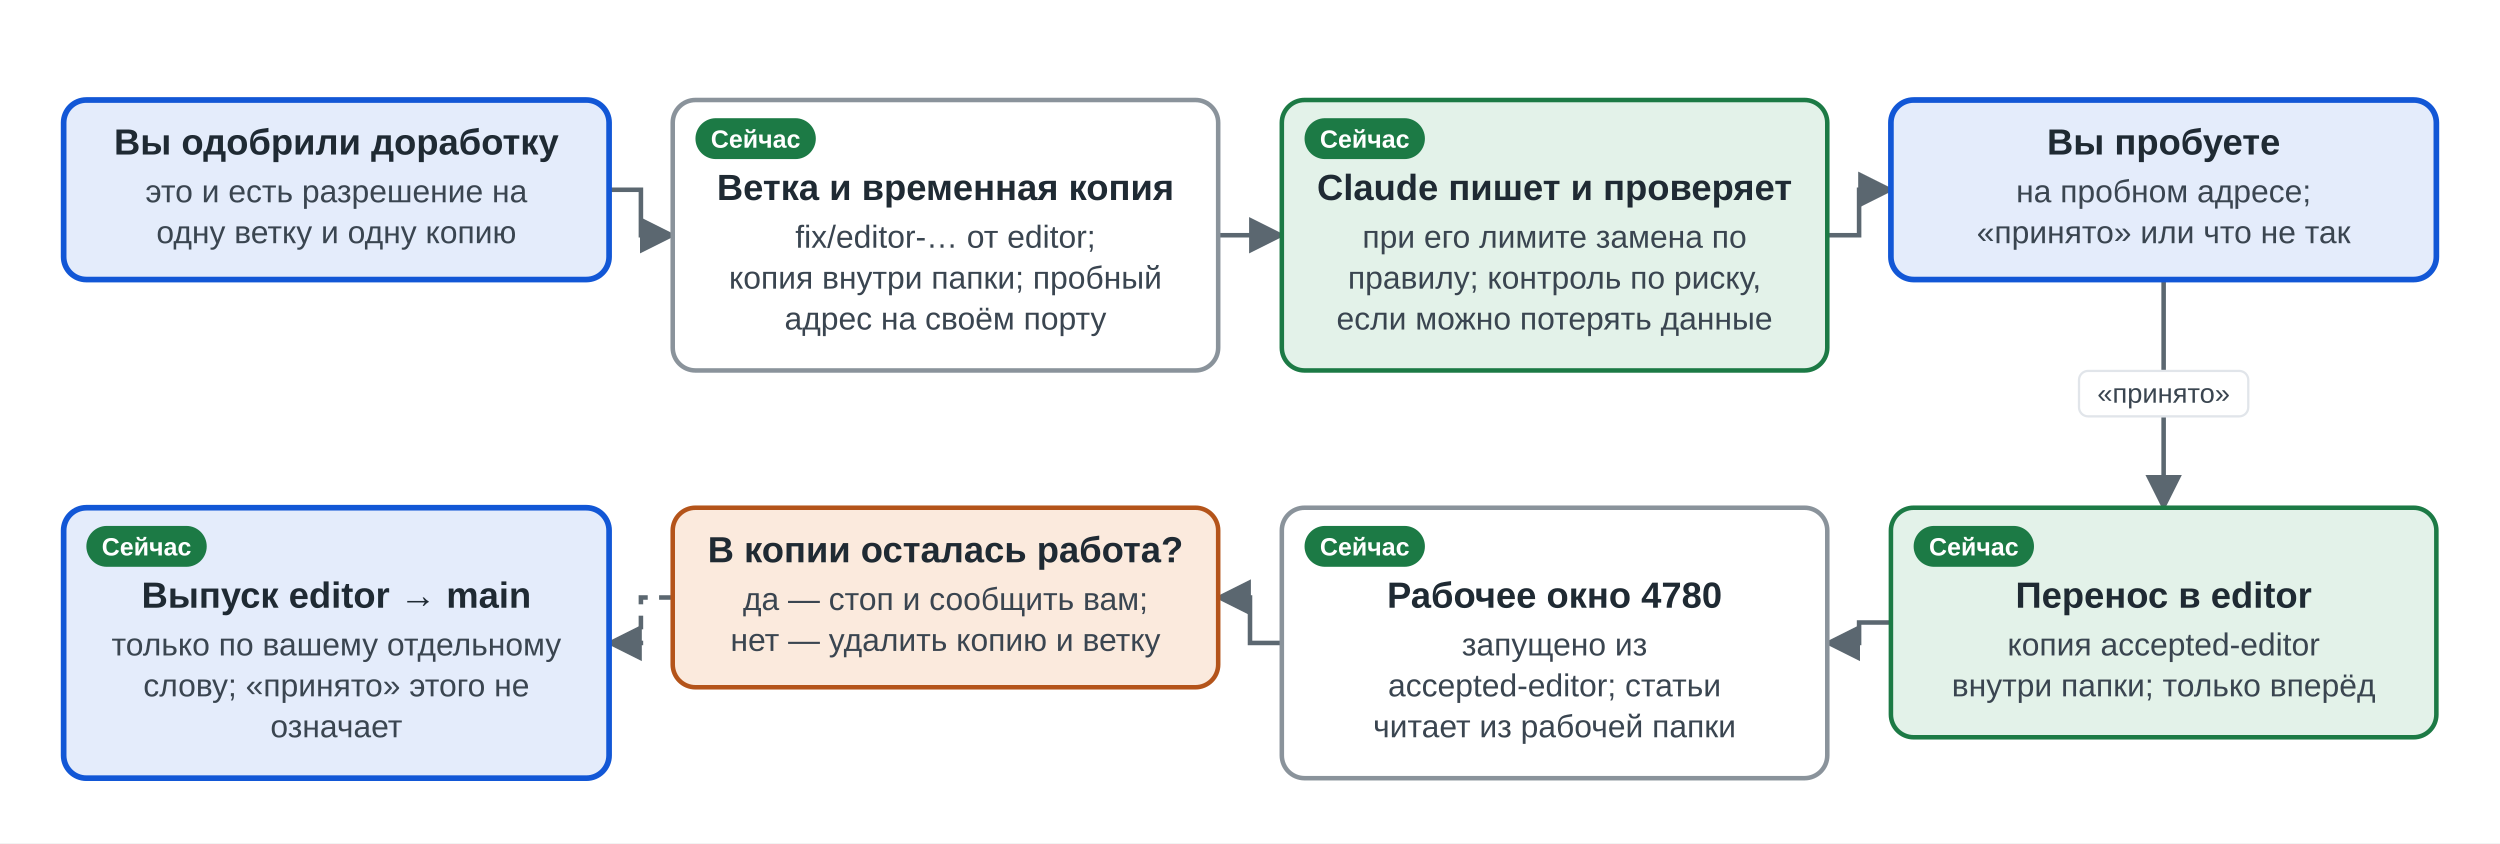
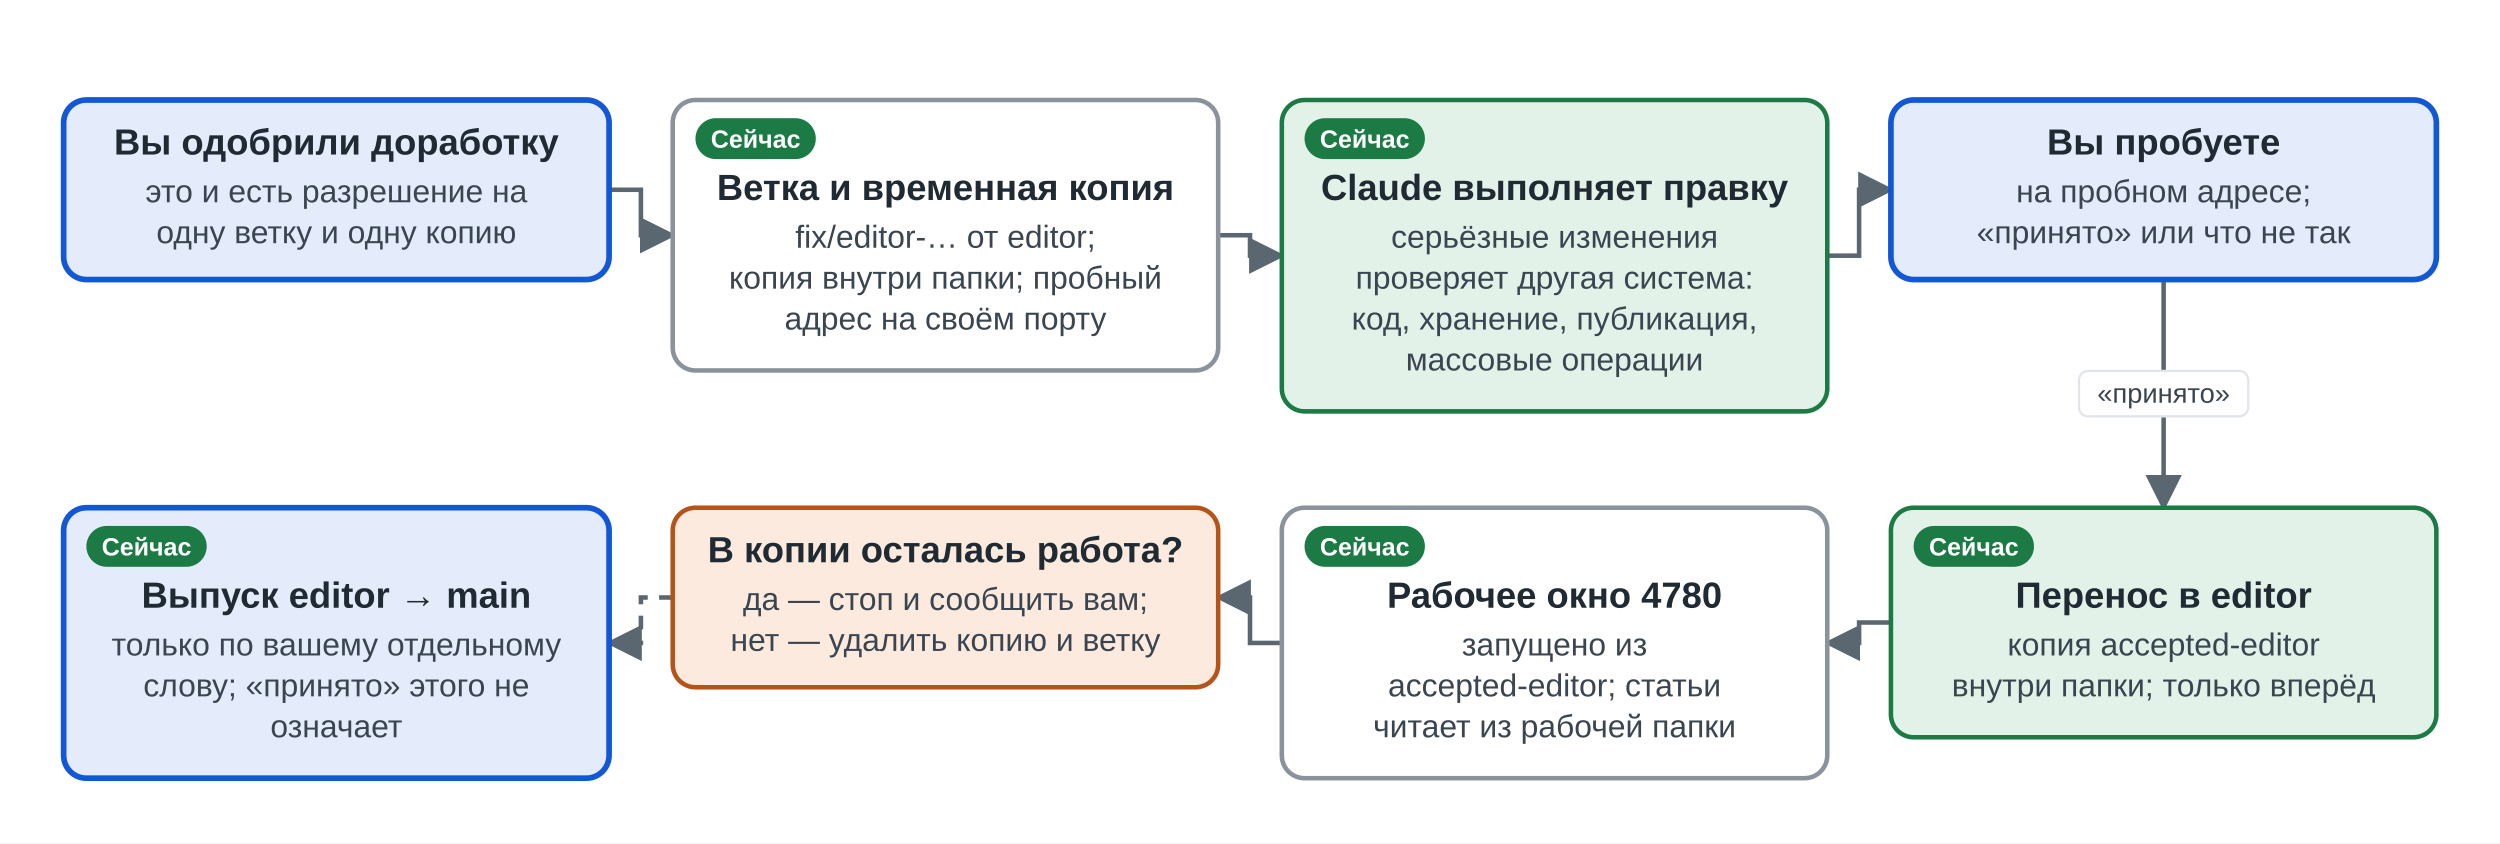
<svg xmlns="http://www.w3.org/2000/svg" viewBox="0 0 1100 371" width="1100" height="371" font-family="Segoe UI, Arial, sans-serif" font-size="16" role="img" aria-label="Как меняем редактор">
  <defs>
    <marker id="blog-editor-arr" viewBox="0 0 10 10" refX="9" refY="5" markerWidth="8" markerHeight="8" orient="auto-start-reverse">
      <path d="M 0 0 L 10 5 L 0 10 z" fill="#5b6770" />
    </marker>
  </defs>
  <rect x="0" y="0" width="1100" height="371" fill="#ffffff" />
  <path d="M 268 83.5 L 282 83.5 L 282 103.5 L 296 103.5" fill="none" stroke="#5b6770" stroke-width="2" marker-end="url(#blog-editor-arr)" />
-   <path d="M 536 103.5 L 564 103.5" fill="none" stroke="#5b6770" stroke-width="2" marker-end="url(#blog-editor-arr)" />
-   <path d="M 804 103.5 L 818 103.5 L 818 83.5 L 832 83.5" fill="none" stroke="#5b6770" stroke-width="2" marker-end="url(#blog-editor-arr)" />
+   <path d="M 536 103.5 L 550 103.5 L 550 112.5 L 564 112.5" fill="none" stroke="#5b6770" stroke-width="2" marker-end="url(#blog-editor-arr)" />
+   <path d="M 804 112.5 L 818 112.5 L 818 83.5 L 832 83.5" fill="none" stroke="#5b6770" stroke-width="2" marker-end="url(#blog-editor-arr)" />
  <path d="M 952 123 L 952 223.4" fill="none" stroke="#5b6770" stroke-width="2" marker-end="url(#blog-editor-arr)" />
  <path d="M 832 273.9 L 818 273.9 L 818 282.9 L 804 282.9" fill="none" stroke="#5b6770" stroke-width="2" marker-end="url(#blog-editor-arr)" />
  <path d="M 564 282.9 L 550 282.9 L 550 262.9 L 536 262.9" fill="none" stroke="#5b6770" stroke-width="2" marker-end="url(#blog-editor-arr)" />
  <path d="M 296 262.9 L 282 262.9 L 282 282.9 L 268 282.9" fill="none" stroke="#5b6770" stroke-width="2" stroke-dasharray="6 5" marker-end="url(#blog-editor-arr)" />
  <rect x="28" y="44" width="240" height="79" rx="10" fill="#e4ecfb" stroke="#1257d6" stroke-width="2.5" />
  <text x="148" y="68" text-anchor="middle" font-weight="700" fill="#1f2a33">Вы одобрили доработку</text>
  <text x="148" y="89" text-anchor="middle" font-size="14" fill="#3a4550">это и есть разрешение на</text>
  <text x="148" y="107" text-anchor="middle" font-size="14" fill="#3a4550">одну ветку и одну копию</text>
  <rect x="296" y="44" width="240" height="119" rx="10" fill="#ffffff" stroke="#8a939b" stroke-width="2" />
  <rect x="306" y="52" width="52.96" height="18" rx="9" fill="#1c7a45" />
  <text x="332.48" y="65" text-anchor="middle" font-size="11" font-weight="700" fill="#fff">Сейчас</text>
  <text x="416" y="88" text-anchor="middle" font-weight="700" fill="#1f2a33">Ветка и временная копия</text>
  <text x="416" y="109" text-anchor="middle" font-size="14" fill="#3a4550">fix/editor-… от editor;</text>
  <text x="416" y="127" text-anchor="middle" font-size="14" fill="#3a4550">копия внутри папки; пробный</text>
  <text x="416" y="145" text-anchor="middle" font-size="14" fill="#3a4550">адрес на своём порту</text>
-   <rect x="564" y="44" width="240" height="119" rx="10" fill="#e3f2e9" stroke="#1c7a45" stroke-width="2" />
+   <rect x="564" y="44" width="240" height="137" rx="10" fill="#e3f2e9" stroke="#1c7a45" stroke-width="2" />
  <rect x="574" y="52" width="52.96" height="18" rx="9" fill="#1c7a45" />
  <text x="600.48" y="65" text-anchor="middle" font-size="11" font-weight="700" fill="#fff">Сейчас</text>
-   <text x="684" y="88" text-anchor="middle" font-weight="700" fill="#1f2a33">Claude пишет и проверяет</text>
-   <text x="684" y="109" text-anchor="middle" font-size="14" fill="#3a4550">при его лимите замена по</text>
-   <text x="684" y="127" text-anchor="middle" font-size="14" fill="#3a4550">правилу; контроль по риску,</text>
-   <text x="684" y="145" text-anchor="middle" font-size="14" fill="#3a4550">если можно потерять данные</text>
+   <text x="684" y="88" text-anchor="middle" font-weight="700" fill="#1f2a33">Claude выполняет правку</text>
+   <text x="684" y="109" text-anchor="middle" font-size="14" fill="#3a4550">серьёзные изменения</text>
+   <text x="684" y="127" text-anchor="middle" font-size="14" fill="#3a4550">проверяет другая система:</text>
+   <text x="684" y="145" text-anchor="middle" font-size="14" fill="#3a4550">код, хранение, публикация,</text>
+   <text x="684" y="163" text-anchor="middle" font-size="14" fill="#3a4550">массовые операции</text>
  <rect x="832" y="44" width="240" height="79" rx="10" fill="#e4ecfb" stroke="#1257d6" stroke-width="2.5" />
  <text x="952" y="68" text-anchor="middle" font-weight="700" fill="#1f2a33">Вы пробуете</text>
  <text x="952" y="89" text-anchor="middle" font-size="14" fill="#3a4550">на пробном адресе;</text>
  <text x="952" y="107" text-anchor="middle" font-size="14" fill="#3a4550">«принято» или что не так</text>
  <rect x="832" y="223.4" width="240" height="101" rx="10" fill="#e3f2e9" stroke="#1c7a45" stroke-width="2" />
  <rect x="842" y="231.4" width="52.96" height="18" rx="9" fill="#1c7a45" />
  <text x="868.48" y="244.4" text-anchor="middle" font-size="11" font-weight="700" fill="#fff">Сейчас</text>
  <text x="952" y="267.4" text-anchor="middle" font-weight="700" fill="#1f2a33">Перенос в editor</text>
  <text x="952" y="288.4" text-anchor="middle" font-size="14" fill="#3a4550">копия accepted-editor</text>
  <text x="952" y="306.4" text-anchor="middle" font-size="14" fill="#3a4550">внутри папки; только вперёд</text>
  <rect x="564" y="223.4" width="240" height="119" rx="10" fill="#ffffff" stroke="#8a939b" stroke-width="2" />
  <rect x="574" y="231.4" width="52.96" height="18" rx="9" fill="#1c7a45" />
  <text x="600.48" y="244.4" text-anchor="middle" font-size="11" font-weight="700" fill="#fff">Сейчас</text>
  <text x="684" y="267.4" text-anchor="middle" font-weight="700" fill="#1f2a33">Рабочее окно 4780</text>
  <text x="684" y="288.4" text-anchor="middle" font-size="14" fill="#3a4550">запущено из</text>
  <text x="684" y="306.4" text-anchor="middle" font-size="14" fill="#3a4550">accepted-editor; статьи</text>
  <text x="684" y="324.4" text-anchor="middle" font-size="14" fill="#3a4550">читает из рабочей папки</text>
  <rect x="296" y="223.4" width="240" height="79" rx="10" fill="#fbeadd" stroke="#b4541a" stroke-width="2" />
  <text x="416" y="247.4" text-anchor="middle" font-weight="700" fill="#1f2a33">В копии осталась работа?</text>
  <text x="416" y="268.4" text-anchor="middle" font-size="14" fill="#3a4550">да — стоп и сообщить вам;</text>
  <text x="416" y="286.4" text-anchor="middle" font-size="14" fill="#3a4550">нет — удалить копию и ветку</text>
  <rect x="28" y="223.4" width="240" height="119" rx="10" fill="#e4ecfb" stroke="#1257d6" stroke-width="2.5" />
  <rect x="38" y="231.4" width="52.96" height="18" rx="9" fill="#1c7a45" />
  <text x="64.48" y="244.4" text-anchor="middle" font-size="11" font-weight="700" fill="#fff">Сейчас</text>
  <text x="148" y="267.4" text-anchor="middle" font-weight="700" fill="#1f2a33">Выпуск editor → main</text>
  <text x="148" y="288.4" text-anchor="middle" font-size="14" fill="#3a4550">только по вашему отдельному</text>
  <text x="148" y="306.4" text-anchor="middle" font-size="14" fill="#3a4550">слову; «принято» этого не</text>
  <text x="148" y="324.4" text-anchor="middle" font-size="14" fill="#3a4550">означает</text>
  <rect x="914.76" y="163.2" width="74.48" height="20" rx="4" fill="#ffffff" stroke="#e1e5ea" />
  <text x="952" y="177.2" text-anchor="middle" font-size="12" fill="#3a4550">«принято»</text>
</svg>
